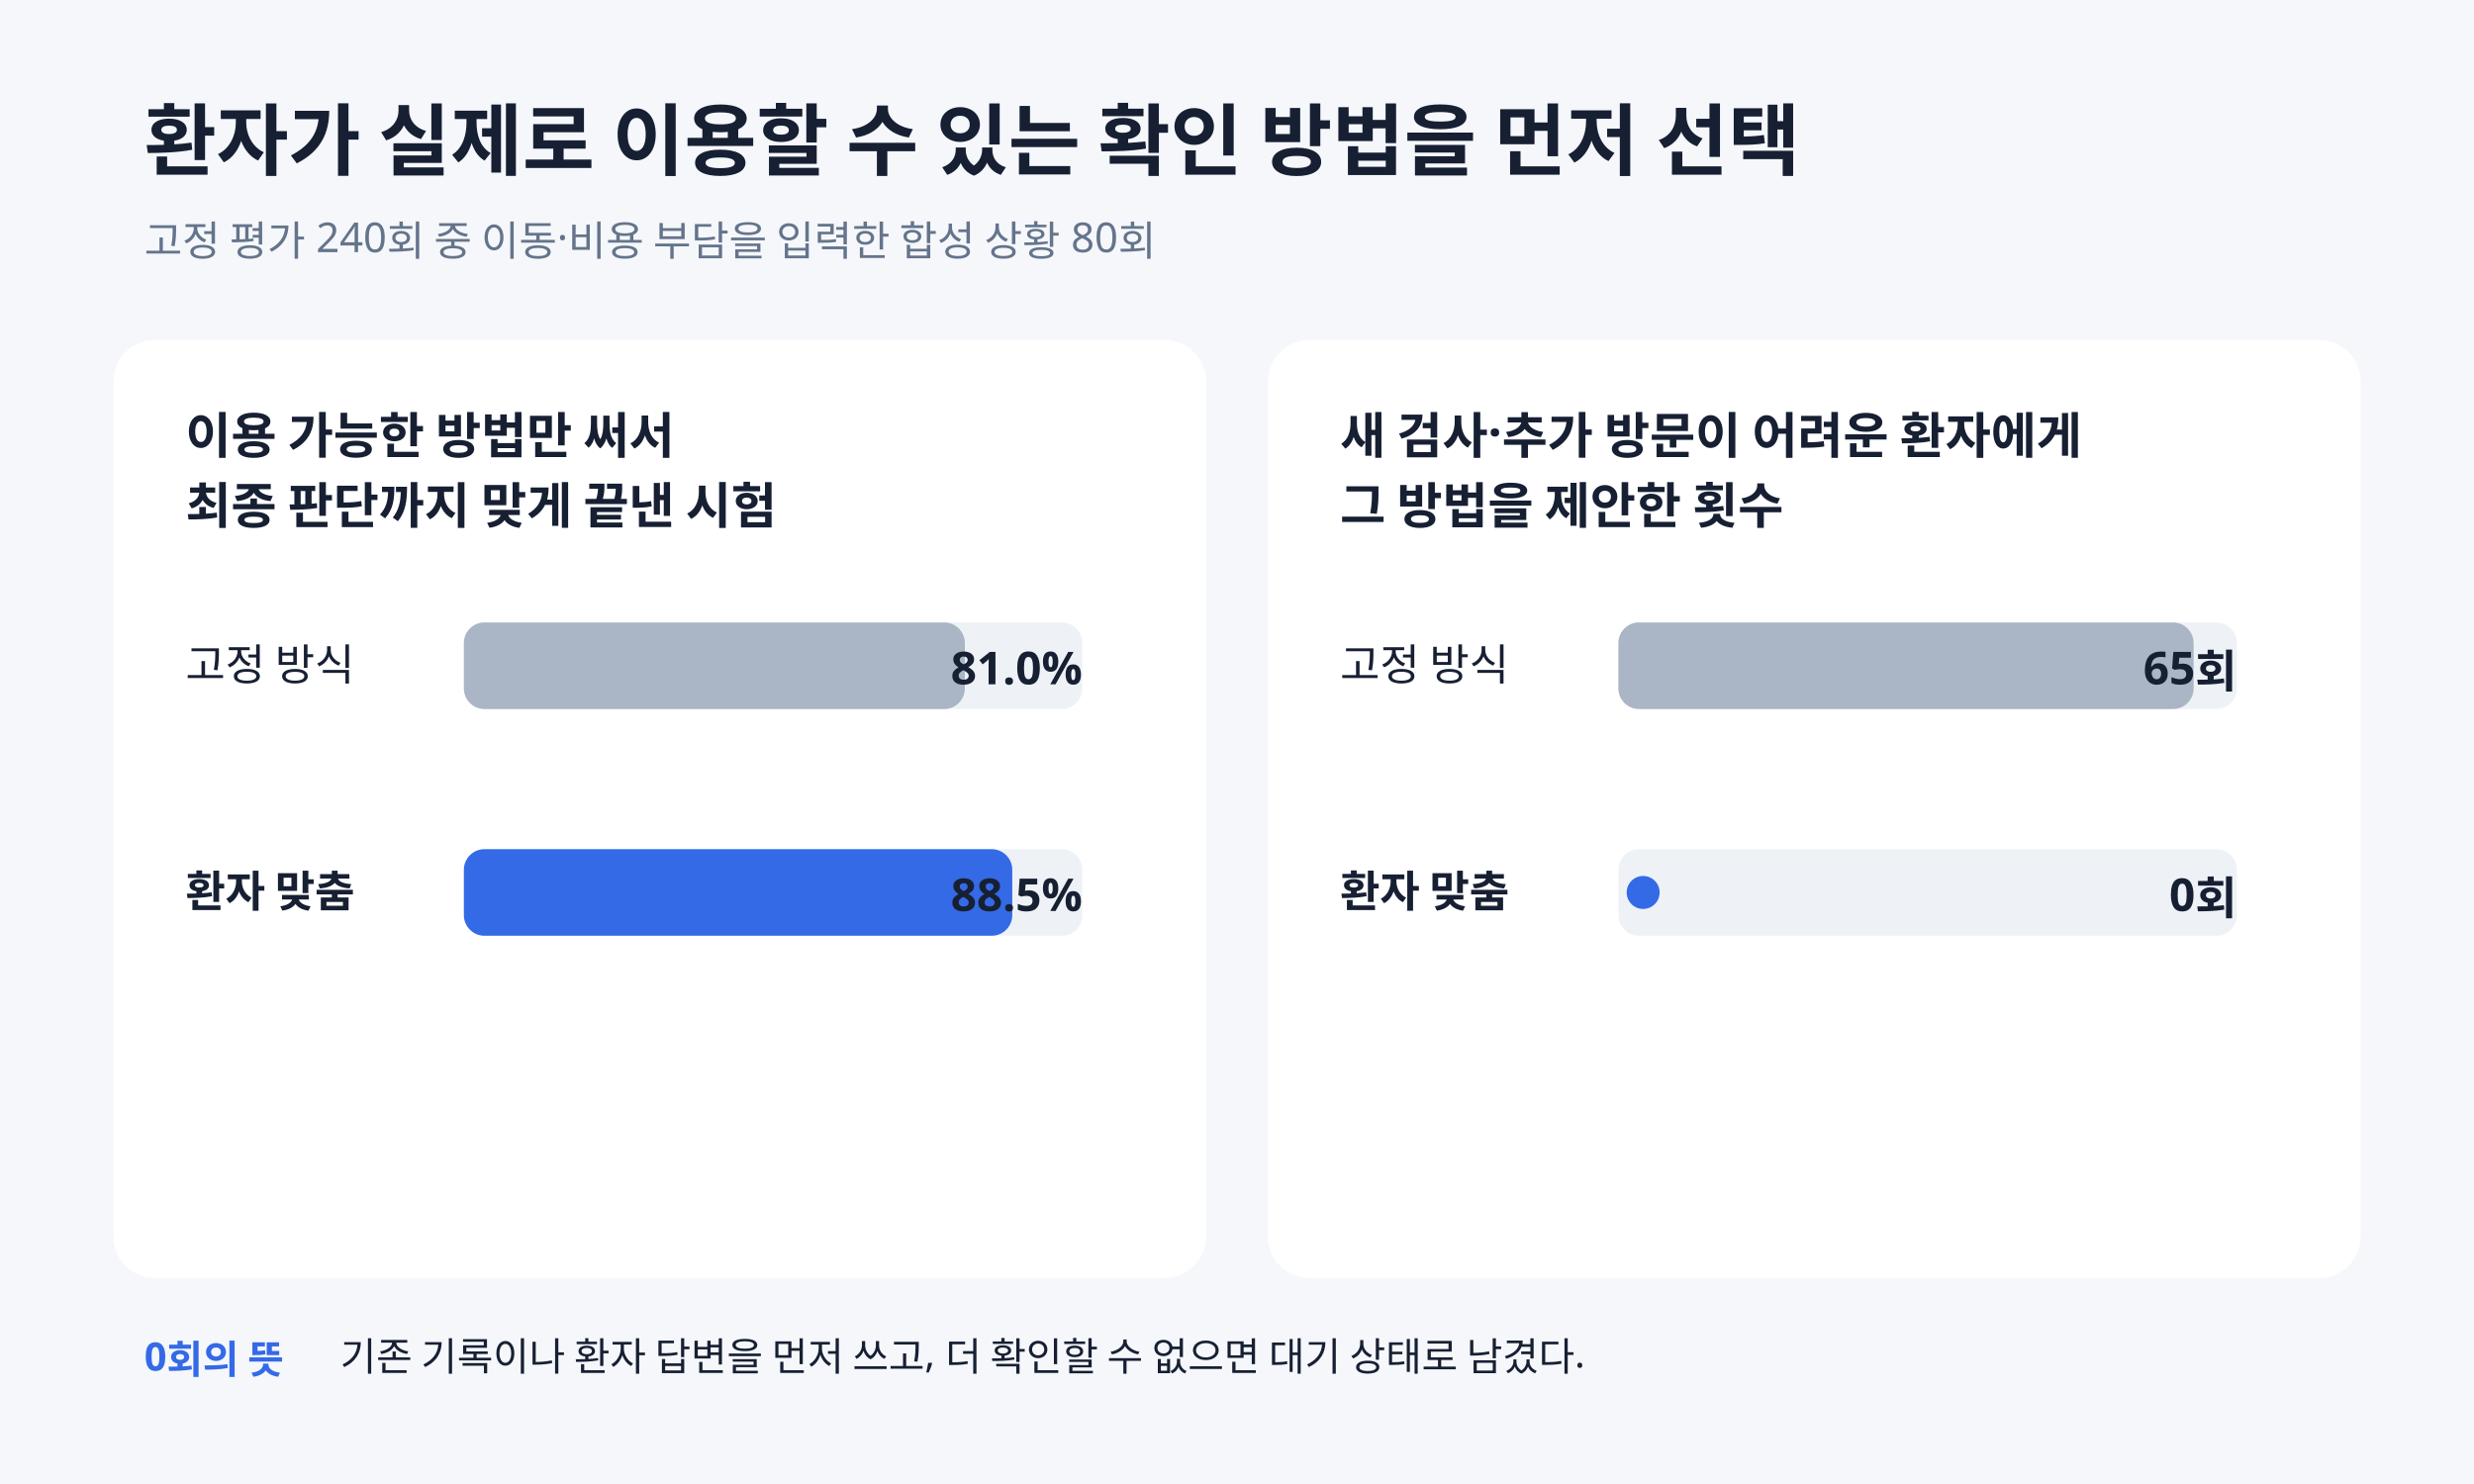
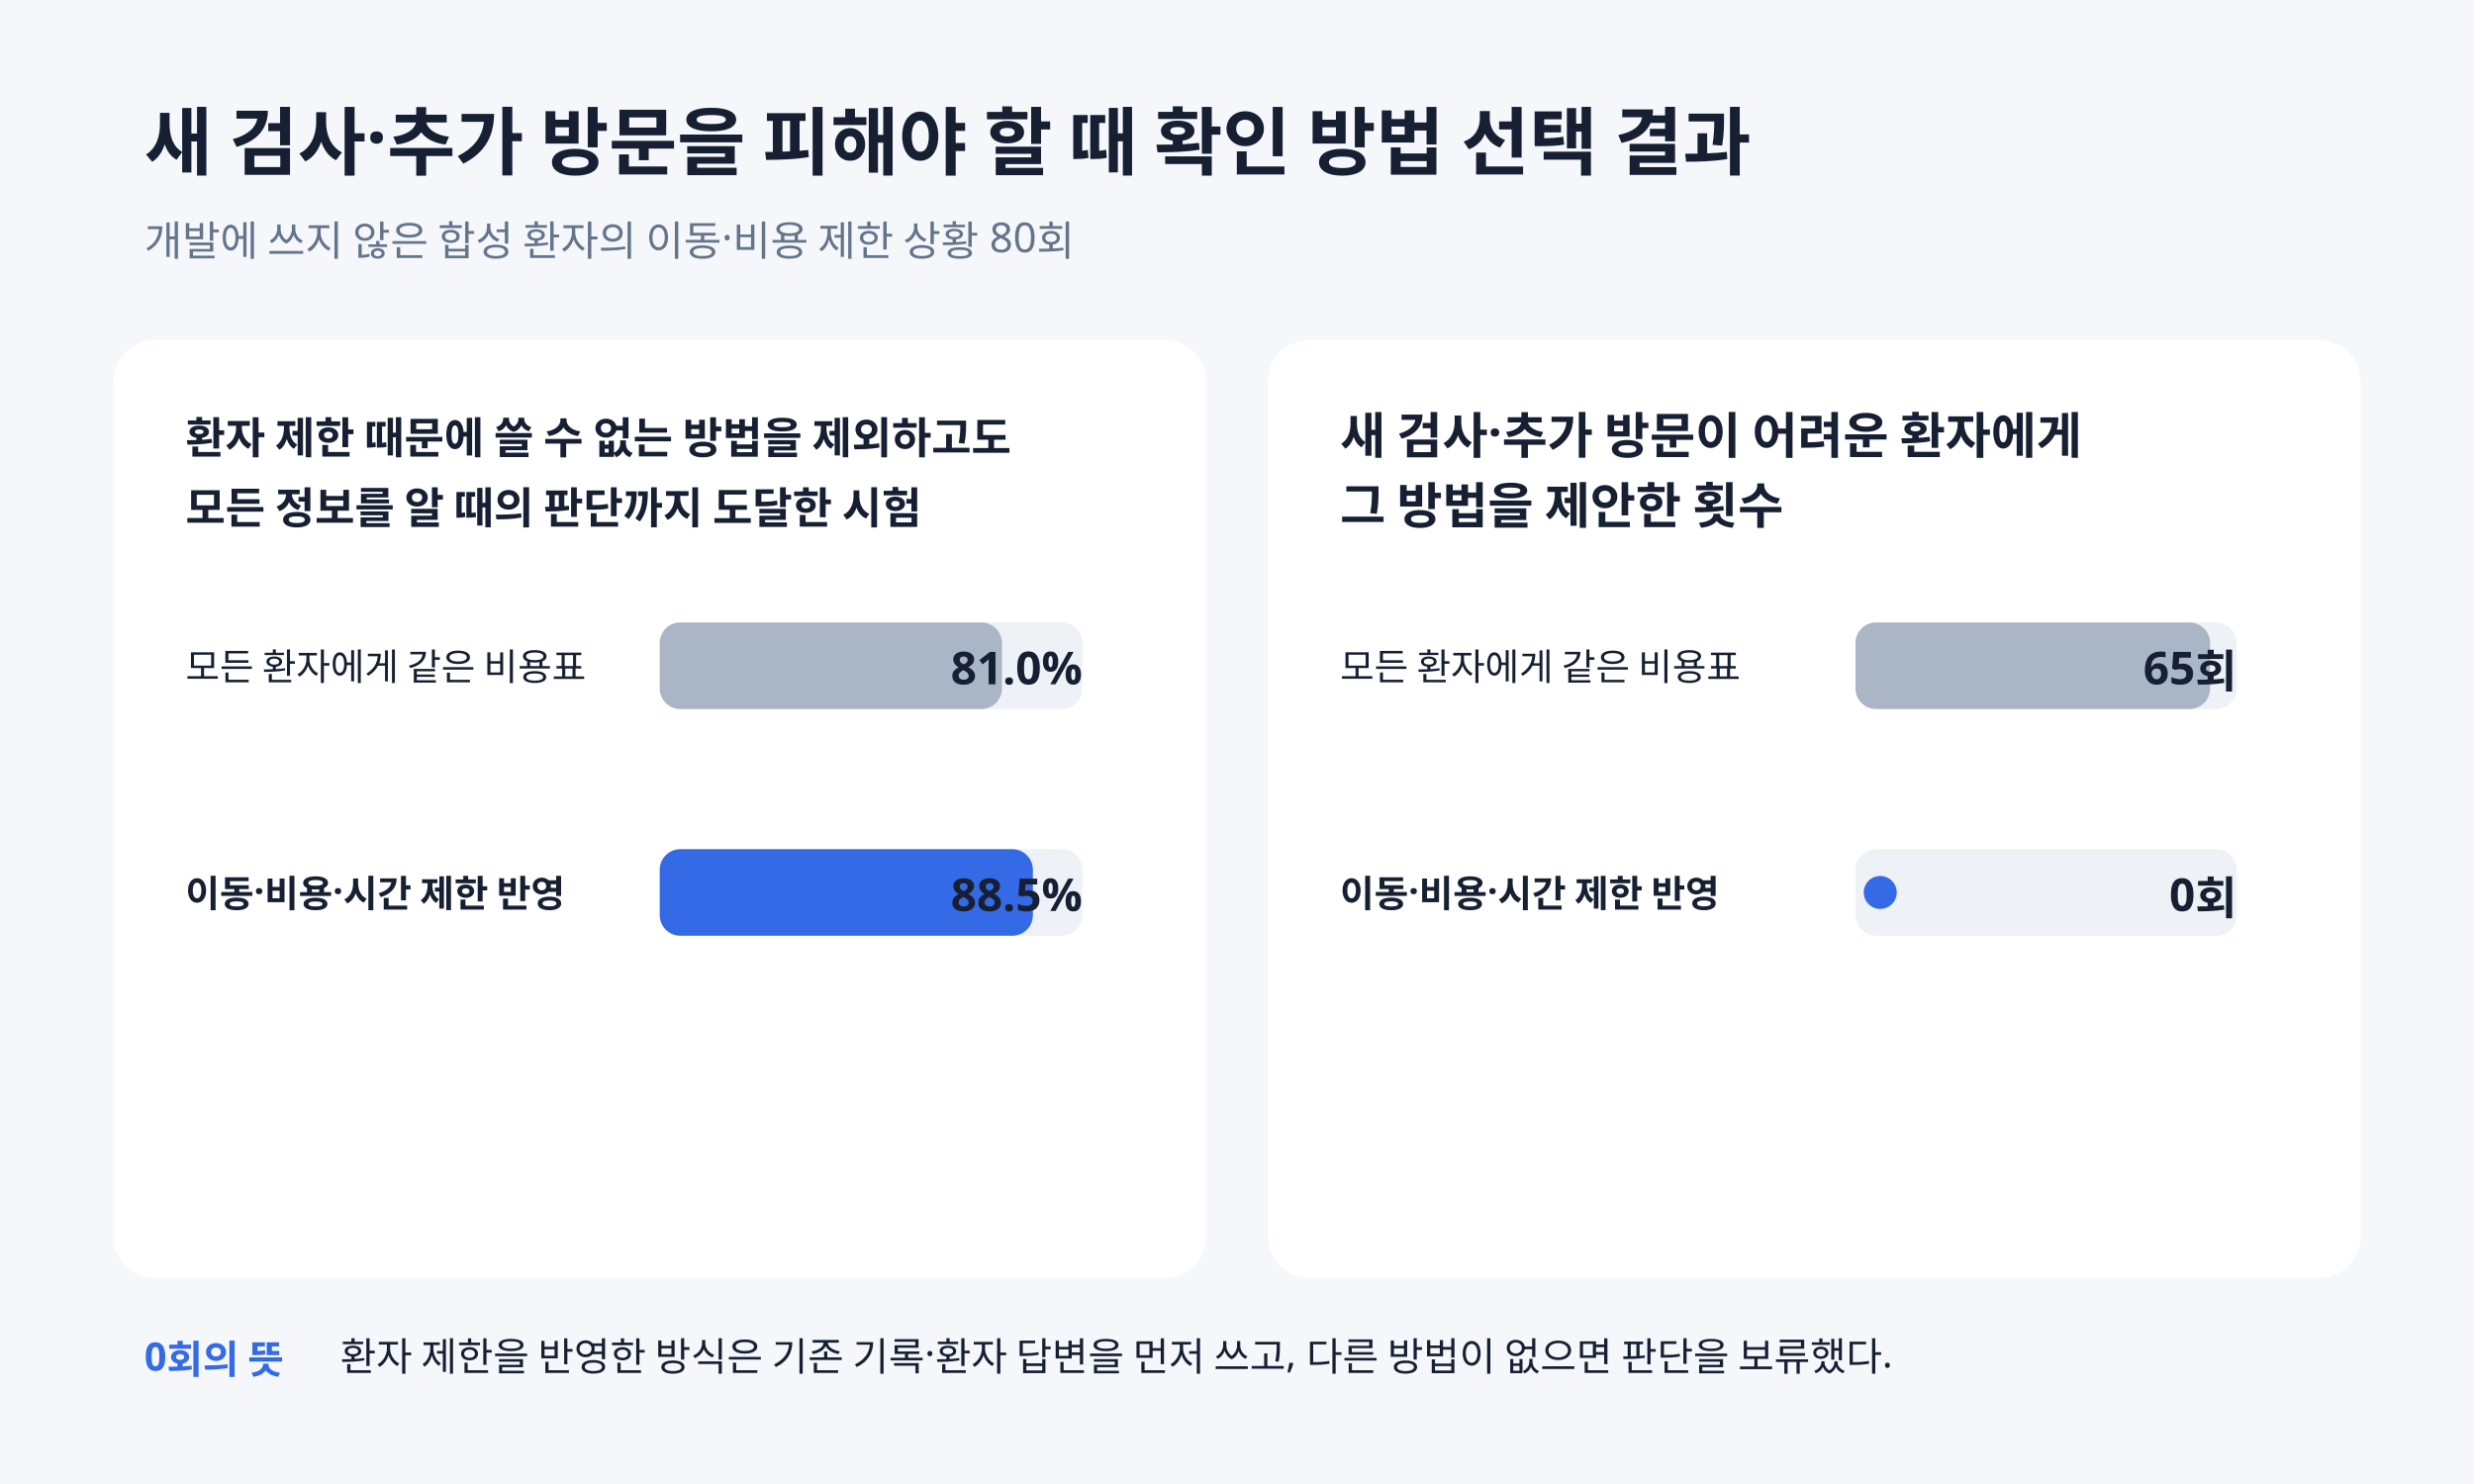
<svg xmlns="http://www.w3.org/2000/svg" width="1200" height="720" viewBox="0 0 1200 720" role="img" aria-labelledby="title desc">
  <rect width="1200" height="720" fill="#F5F7FB" />
-   <text x="70" y="82" font-family="Pretendard, Noto Sans KR, Malgun Gothic, sans-serif" font-size="38" font-weight="700" fill="#172033" text-anchor="start">환자가 실제로 이용할 수 있는 확인 방법을 먼저 선택</text>
-   <text x="70" y="124" font-family="Pretendard, Noto Sans KR, Malgun Gothic, sans-serif" font-size="20" font-weight="400" fill="#64748B" text-anchor="start">고정 평가 240회 중 이동·비용 부담을 입력한 합성 상황 80회</text>
+   <text x="70" y="82" font-family="Pretendard, Noto Sans KR, Malgun Gothic, sans-serif" font-size="36" font-weight="700" fill="#172033" text-anchor="start">새 검사·추가 방문을 피해야 할 때 확인 방법 선택 결과</text>
+   <text x="70" y="124" font-family="Pretendard, Noto Sans KR, Malgun Gothic, sans-serif" font-size="20" font-weight="400" fill="#64748B" text-anchor="start">개발에 쓰지 않은 합성 환자의 이동·비용 제한 상황 80회</text>
  <rect x="55" y="165" width="530" height="455" rx="20" fill="#FFFFFF" stroke="none" />
  <rect x="615" y="165" width="530" height="455" rx="20" fill="#FFFFFF" stroke="none" />
-   <text x="90" y="220" font-family="Pretendard, Noto Sans KR, Malgun Gothic, sans-serif" font-size="24" font-weight="650" fill="#172033" text-anchor="start">
-     <tspan x="90" dy="0">이용 가능한 방법만 써서</tspan>
-     <tspan x="90" dy="34">최종 판단까지 맞게 끝낸 시험</tspan>
+   <text x="90" y="220" font-family="Pretendard, Noto Sans KR, Malgun Gothic, sans-serif" font-size="21" font-weight="650" fill="#172033" text-anchor="start">
+     <tspan x="90" dy="0">환자 제한 때문에 쓸 수 없는 방법을 제외하고도</tspan>
+     <tspan x="90" dy="34">모든 정보를 알 때의 판단까지 도달한 시험</tspan>
  </text>
  <text x="650" y="220" font-family="Pretendard, Noto Sans KR, Malgun Gothic, sans-serif" font-size="24" font-weight="650" fill="#172033" text-anchor="start">
    <tspan x="650" dy="0">새 검사·추가 방문이 어려운 환자에게</tspan>
    <tspan x="650" dy="34">그 방법을 제안한 횟수</tspan>
  </text>
-   <text x="90" y="330" font-family="Pretendard, Noto Sans KR, Malgun Gothic, sans-serif" font-size="21" font-weight="400" fill="#172033" text-anchor="start">고정 방식</text>
-   <rect x="225" y="302" width="300" height="42" rx="10" fill="#EEF2F7" stroke="none" />
-   <rect x="225" y="302" width="243" height="42" rx="10" fill="#AAB5C5" stroke="none" />
+   <text x="90" y="330" font-family="Pretendard, Noto Sans KR, Malgun Gothic, sans-serif" font-size="18" font-weight="400" fill="#172033" text-anchor="start">모든 환자에게 같은 비용표</text>
+   <rect x="320" y="302" width="205" height="42" rx="10" fill="#EEF2F7" stroke="none" />
+   <rect x="320" y="302" width="166" height="42" rx="10" fill="#AAB5C5" stroke="none" />
  <text x="525" y="332" font-family="Pretendard, Noto Sans KR, Malgun Gothic, sans-serif" font-size="22" font-weight="700" fill="#172033" text-anchor="end">81.0%</text>
-   <text x="90" y="440" font-family="Pretendard, Noto Sans KR, Malgun Gothic, sans-serif" font-size="21" font-weight="600" fill="#172033" text-anchor="start">환자 맞춤</text>
-   <rect x="225" y="412" width="300" height="42" rx="10" fill="#EEF2F7" stroke="none" />
-   <rect x="225" y="412" width="266" height="42" rx="10" fill="#356AE6" stroke="none" />
+   <text x="90" y="440" font-family="Pretendard, Noto Sans KR, Malgun Gothic, sans-serif" font-size="18" font-weight="600" fill="#172033" text-anchor="start">이동·비용·시간 제한 반영</text>
+   <rect x="320" y="412" width="205" height="42" rx="10" fill="#EEF2F7" stroke="none" />
+   <rect x="320" y="412" width="181" height="42" rx="10" fill="#356AE6" stroke="none" />
  <text x="525" y="442" font-family="Pretendard, Noto Sans KR, Malgun Gothic, sans-serif" font-size="22" font-weight="700" fill="#172033" text-anchor="end">88.5%</text>
-   <text x="650" y="330" font-family="Pretendard, Noto Sans KR, Malgun Gothic, sans-serif" font-size="21" font-weight="400" fill="#172033" text-anchor="start">고정 방식</text>
-   <rect x="785" y="302" width="300" height="42" rx="10" fill="#EEF2F7" stroke="none" />
-   <rect x="785" y="302" width="279" height="42" rx="10" fill="#AAB5C5" stroke="none" />
+   <text x="650" y="330" font-family="Pretendard, Noto Sans KR, Malgun Gothic, sans-serif" font-size="18" font-weight="400" fill="#172033" text-anchor="start">모든 환자에게 같은 비용표</text>
+   <rect x="900" y="302" width="185" height="42" rx="10" fill="#EEF2F7" stroke="none" />
+   <rect x="900" y="302" width="172" height="42" rx="10" fill="#AAB5C5" stroke="none" />
  <text x="1085" y="332" font-family="Pretendard, Noto Sans KR, Malgun Gothic, sans-serif" font-size="22" font-weight="700" fill="#172033" text-anchor="end">65회</text>
-   <text x="650" y="440" font-family="Pretendard, Noto Sans KR, Malgun Gothic, sans-serif" font-size="21" font-weight="600" fill="#172033" text-anchor="start">환자 맞춤</text>
-   <rect x="785" y="412" width="300" height="42" rx="10" fill="#EEF2F7" stroke="none" />
-   <circle cx="797" cy="433" r="8" fill="#356AE6" />
+   <text x="650" y="440" font-family="Pretendard, Noto Sans KR, Malgun Gothic, sans-serif" font-size="18" font-weight="600" fill="#172033" text-anchor="start">이동·비용·시간 제한 반영</text>
+   <rect x="900" y="412" width="185" height="42" rx="10" fill="#EEF2F7" stroke="none" />
+   <circle cx="912" cy="433" r="8" fill="#356AE6" />
  <text x="1085" y="442" font-family="Pretendard, Noto Sans KR, Malgun Gothic, sans-serif" font-size="22" font-weight="700" fill="#172033" text-anchor="end">0회</text>
  <text x="70" y="665" font-family="Pretendard, Noto Sans KR, Malgun Gothic, sans-serif" font-size="19" font-weight="700" fill="#356AE6" text-anchor="start">0회의 뜻</text>
-   <text x="165" y="665" font-family="Pretendard, Noto Sans KR, Malgun Gothic, sans-serif" font-size="19" font-weight="400" fill="#172033" text-anchor="start">기존 기록이나 환자 답변을 먼저 쓰고, 더 확인할 수 없으면 대기 상태로 남겼다.</text>
+   <text x="165" y="665" font-family="Pretendard, Noto Sans KR, Malgun Gothic, sans-serif" font-size="19" font-weight="400" fill="#172033" text-anchor="start">환자 제한을 반영한 방식은 기존 기록·환자 답변을 먼저 쓰고, 다른 방법이 없으면 판단을 보류했다.</text>
</svg>
